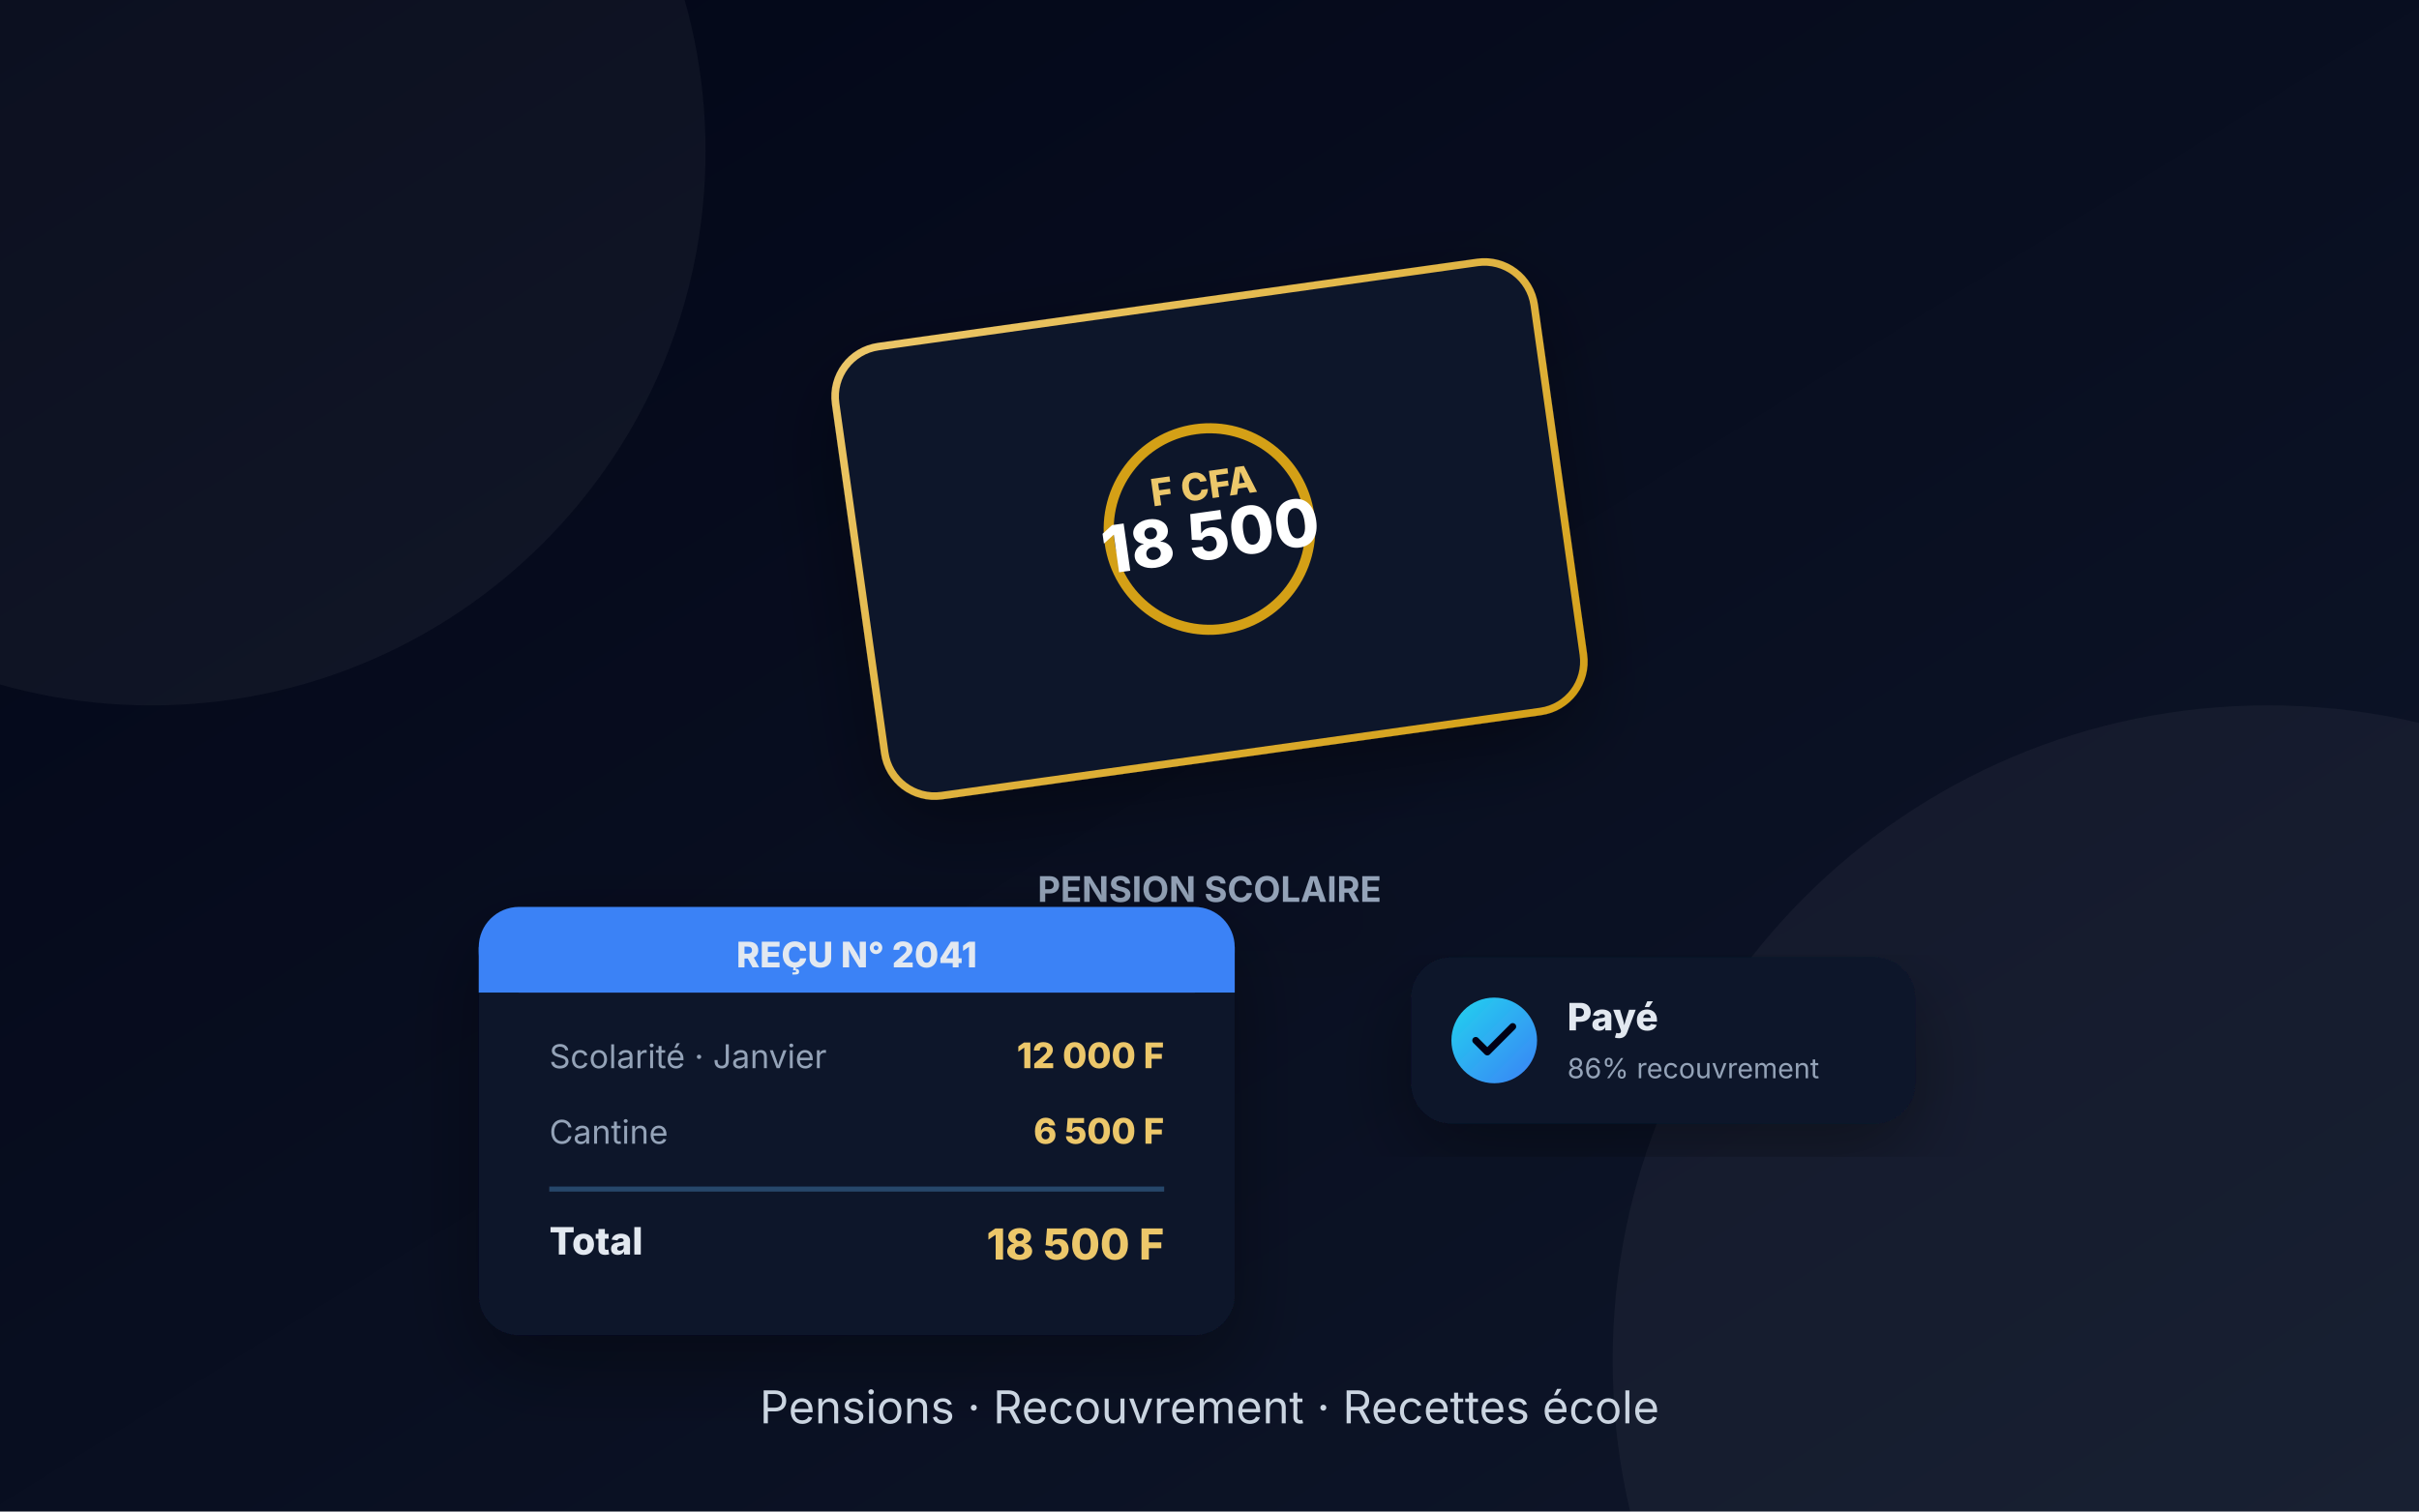
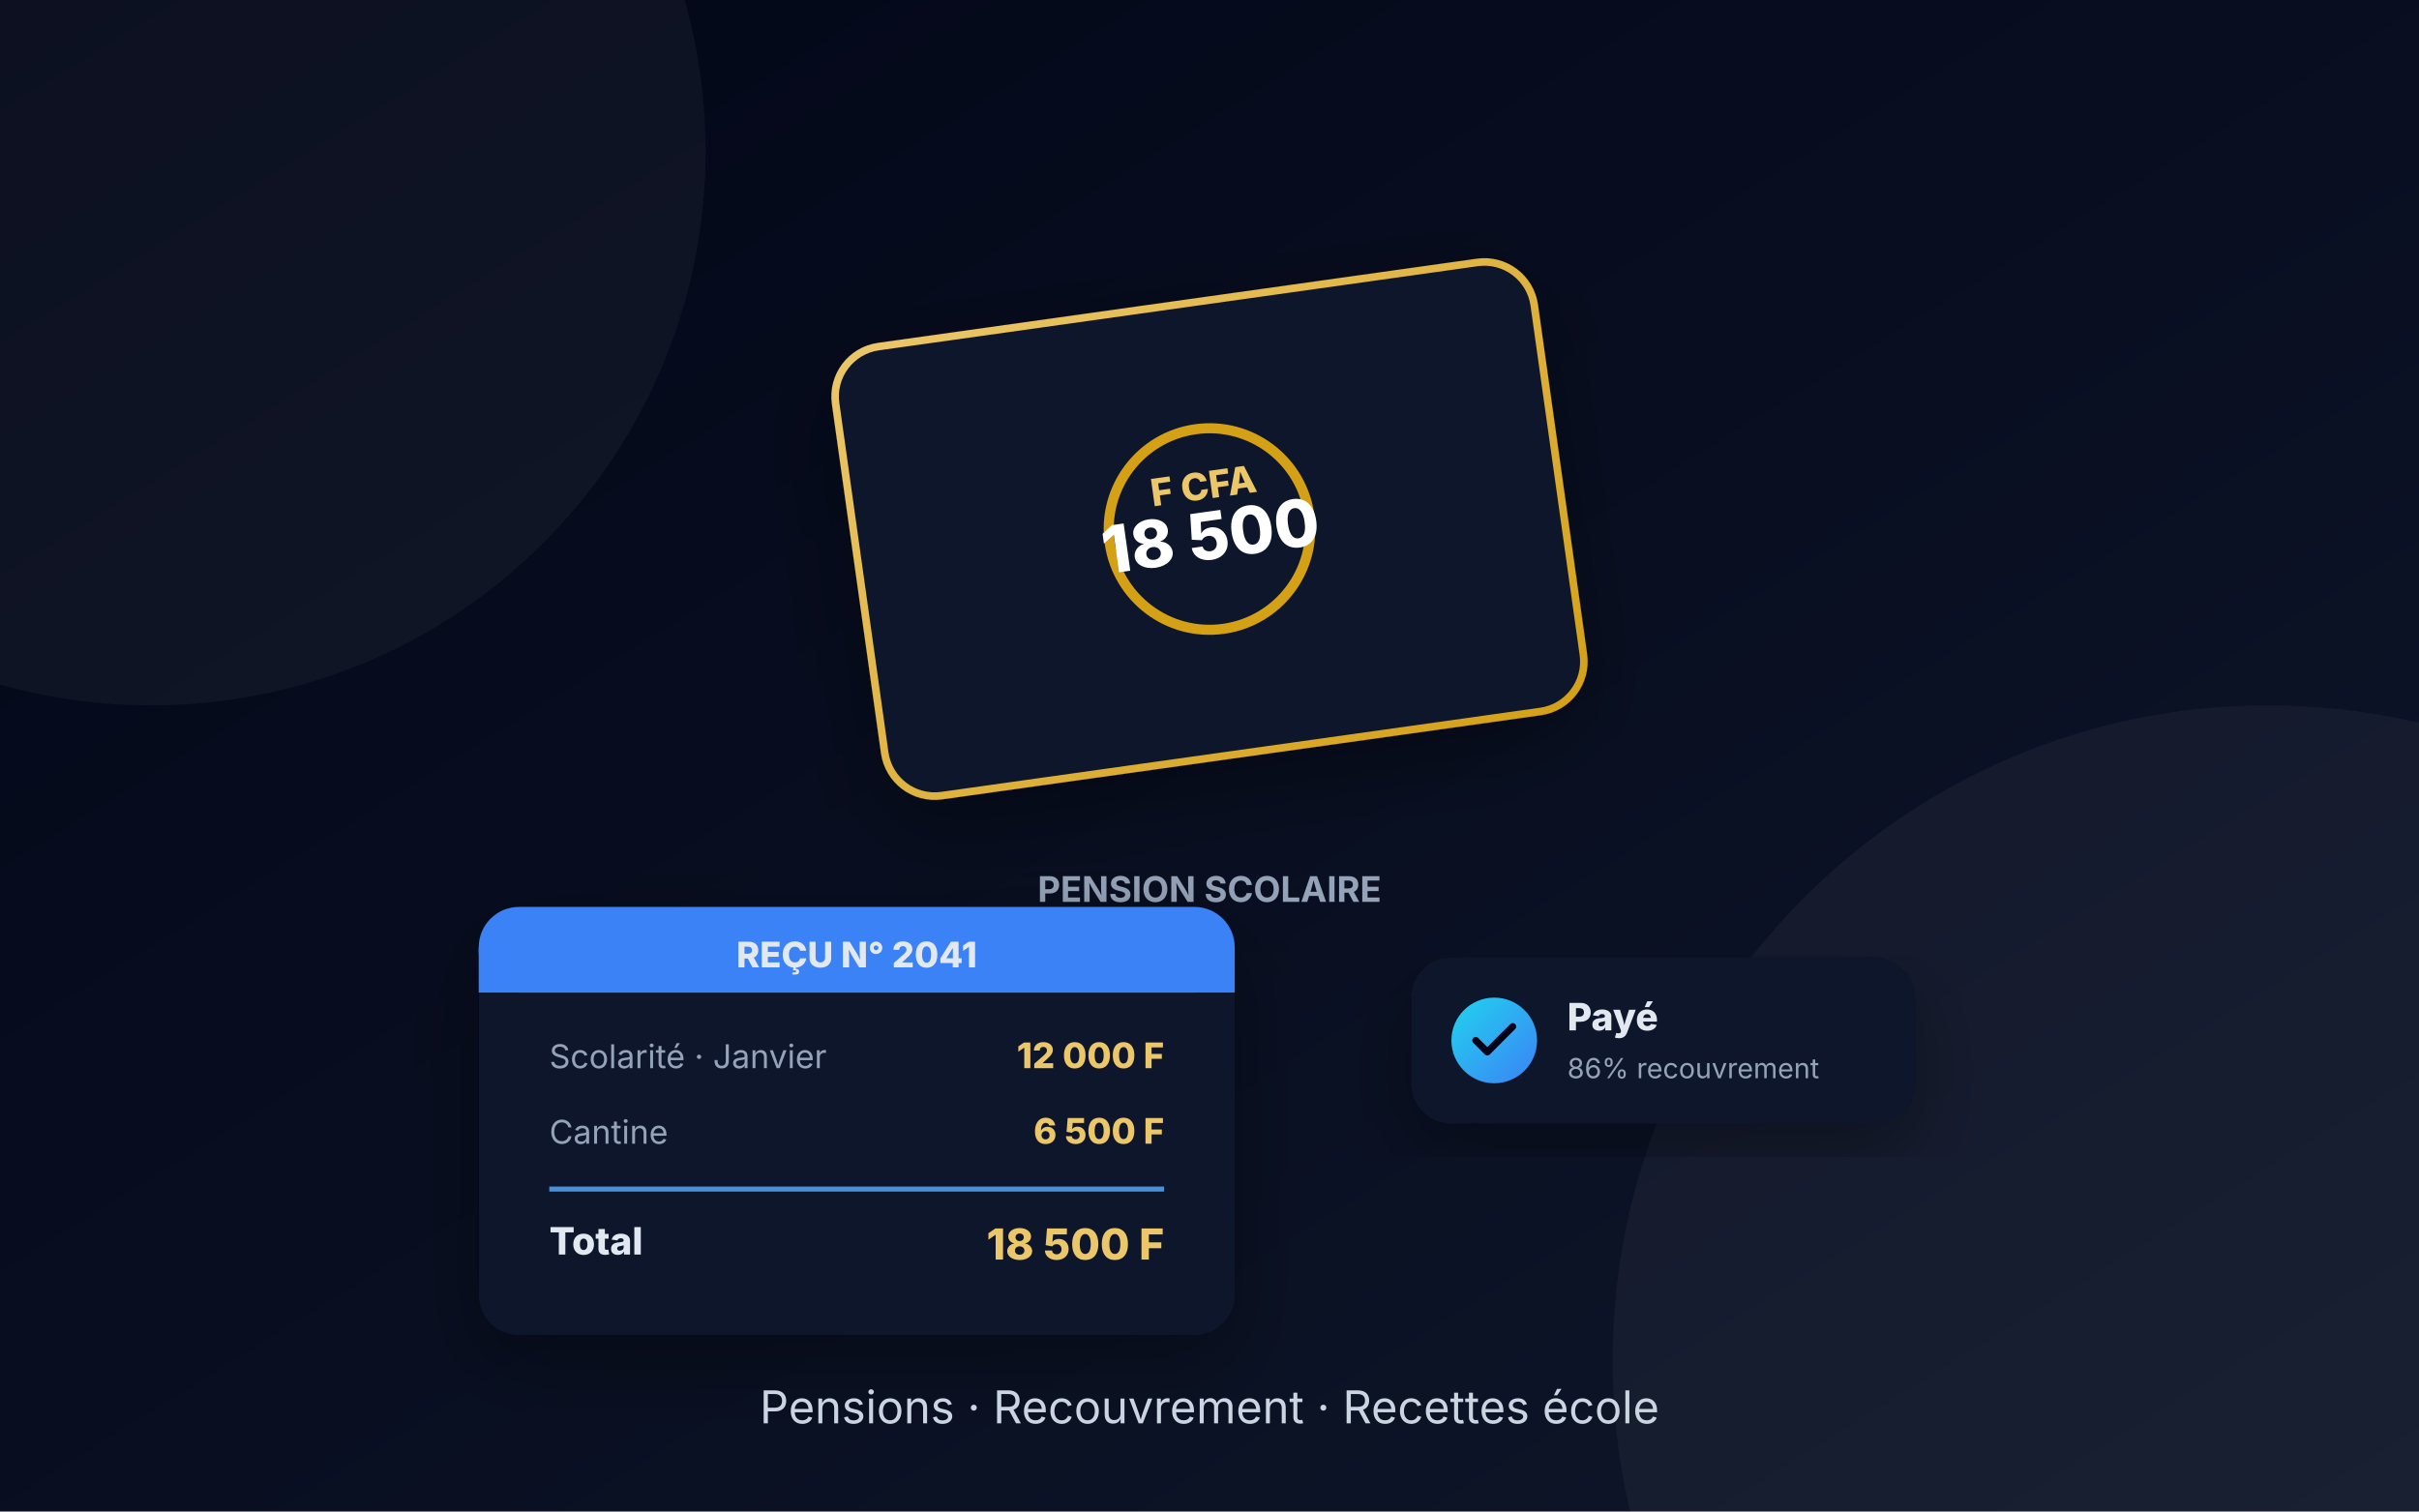
<svg xmlns="http://www.w3.org/2000/svg" width="960" height="600" viewBox="0 0 960 600">
  <defs>
    <linearGradient id="bg" x1="0" y1="0" x2="1" y2="1">
      <stop offset="0" stop-color="#020617" />
      <stop offset="1" stop-color="#0f172a" />
    </linearGradient>
    <linearGradient id="green" x1="0" y1="0" x2="1" y2="1">
      <stop offset="0" stop-color="#22d3ee" />
      <stop offset="1" stop-color="#3b82f6" />
    </linearGradient>
    <linearGradient id="gold" x1="0" y1="0" x2="1" y2="1">
      <stop offset="0" stop-color="#ecc76a" />
      <stop offset="1" stop-color="#d4a017" />
    </linearGradient>
    <filter id="cardShadow" x="-20%" y="-20%" width="140%" height="140%">
      <feDropShadow dx="0" dy="12" stdDeviation="16" flood-color="#000" flood-opacity="0.35" />
    </filter>
  </defs>
  <rect width="960" height="600" fill="url(#bg)" />
  <circle cx="60" cy="60" r="220" fill="#ffffff" opacity="0.04" />
  <circle cx="900" cy="540" r="260" fill="#ffffff" opacity="0.04" />
  <g filter="url(#cardShadow)" transform="translate(340 120)">
    <rect width="280" height="180" rx="20" fill="#0f172a" stroke="url(#gold)" stroke-width="3" transform="rotate(-8 140 90)" />
    <circle cx="140" cy="90" r="40" fill="none" stroke="#d4a017" stroke-width="4" transform="rotate(-8 140 90)" />
    <text x="140" y="78" text-anchor="middle" font-family="'Inter',sans-serif" font-size="15" font-weight="800" fill="#ecc76a" transform="rotate(-8 140 90)">F CFA</text>
    <text x="140" y="102" text-anchor="middle" font-family="'Inter',sans-serif" font-size="26" font-weight="800" fill="#ffffff" transform="rotate(-8 140 90)">18 500</text>
    <text x="140" y="238" text-anchor="middle" font-family="'Inter',sans-serif" font-size="14" font-weight="700" fill="#94a3b8">PENSION SCOLAIRE</text>
  </g>
  <g filter="url(#cardShadow)" transform="translate(190 360)">
    <rect width="300" height="170" rx="16" fill="#0f172a" />
    <rect x="0" y="0" width="300" height="34" rx="16" fill="#3b82f6" />
    <rect x="0" y="16" width="300" height="18" fill="#3b82f6" />
    <text x="150" y="24" text-anchor="middle" font-family="'Inter',sans-serif" font-size="14" font-weight="800" fill="#e2e8f0">REÇU N° 2041</text>
    <text x="28" y="64" font-family="'Inter',sans-serif" font-size="13" fill="#94a3b8">Scolarité · Janvier</text>
    <text x="272" y="64" text-anchor="end" font-family="'Inter',sans-serif" font-size="14" font-weight="800" fill="#ecc76a">12 000 F</text>
    <text x="28" y="94" font-family="'Inter',sans-serif" font-size="13" fill="#94a3b8">Cantine</text>
    <text x="272" y="94" text-anchor="end" font-family="'Inter',sans-serif" font-size="14" font-weight="800" fill="#ecc76a">6 500 F</text>
-     <line x1="28" y1="112" x2="272" y2="112" stroke="#25476a" stroke-width="2" />
+     <line x1="28" y1="112" x2="272" y2="112" stroke="#4A90D9" stroke-width="2" />
    <text x="28" y="138" font-family="'Inter',sans-serif" font-size="15" font-weight="800" fill="#e2e8f0">Total</text>
    <text x="272" y="140" text-anchor="end" font-family="'Inter',sans-serif" font-size="17" font-weight="800" fill="#ecc76a">18 500 F</text>
  </g>
  <g filter="url(#cardShadow)" transform="translate(560 380)">
    <rect width="200" height="66" rx="16" fill="#0f172a" />
    <circle cx="33" cy="33" r="17" fill="url(#green)" />
    <svg x="22" y="22" width="22" height="22" viewBox="0 0 24 24" fill="none" stroke="#020617" stroke-width="3" stroke-linecap="round" stroke-linejoin="round">
      <polyline points="20 6 9 17 4 12" />
    </svg>
    <text x="62" y="29" font-family="'Inter',sans-serif" font-size="15" font-weight="800" fill="#e2e8f0">Payé</text>
    <text x="62" y="48" font-family="'Inter',sans-serif" font-size="11" fill="#94a3b8">86% recouvrement</text>
  </g>
  <text x="480" y="565" text-anchor="middle" font-family="'Inter',sans-serif" font-size="18" fill="#cbd5e1">Pensions · Recouvrement · Recettes école</text>
</svg>
